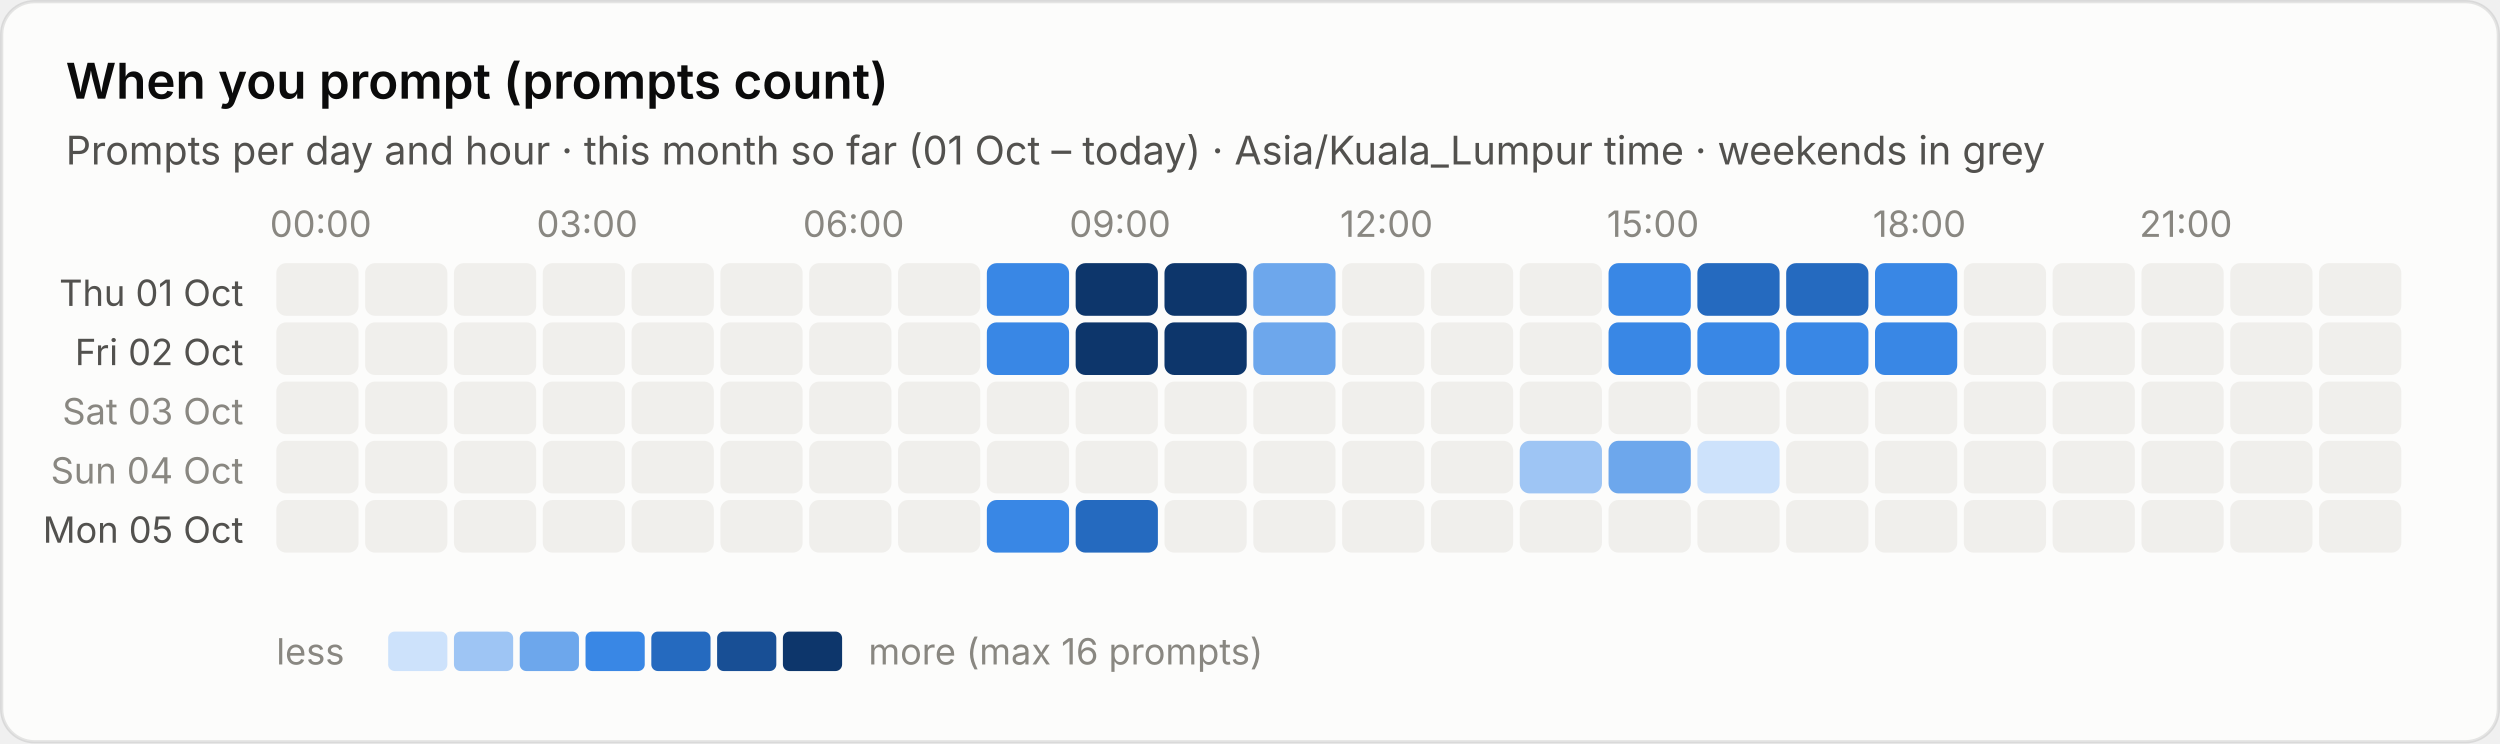
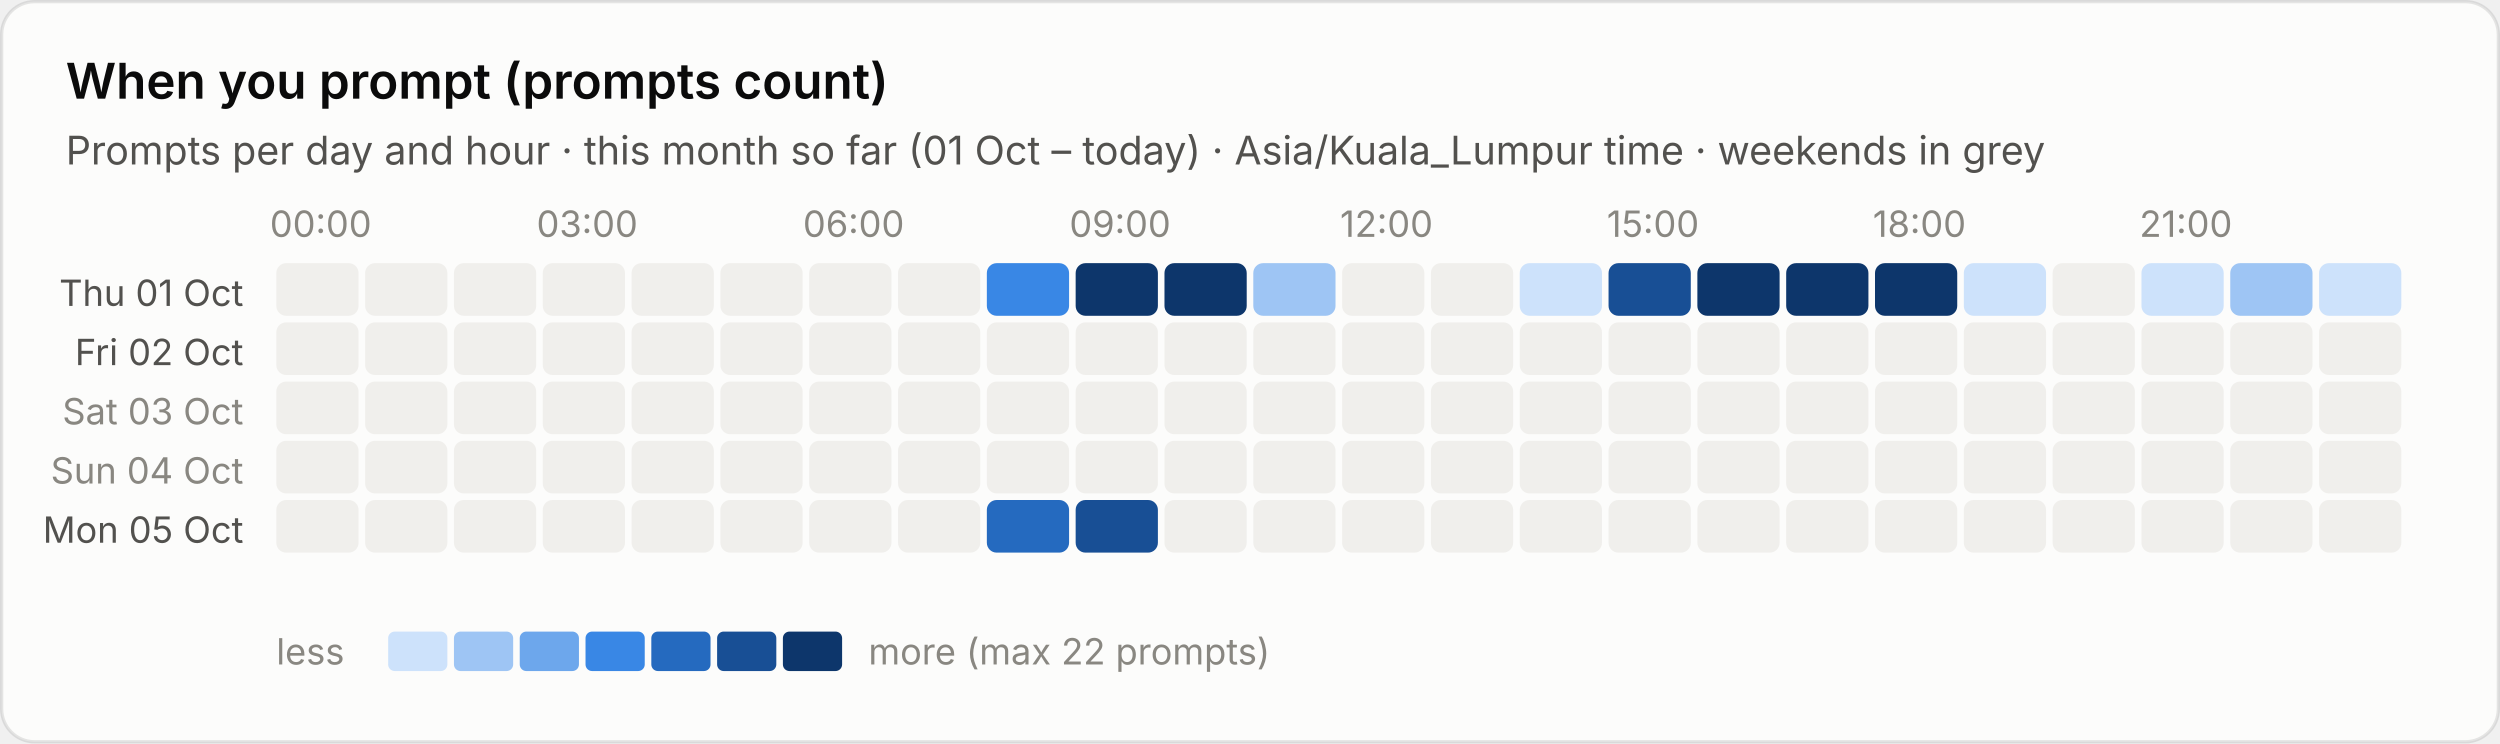
<svg xmlns="http://www.w3.org/2000/svg" viewBox="0 0 760 226" width="760" height="226" role="img" aria-label="When you prompt (prompts count)">
  <style>text{font-family:system-ui,-apple-system,"Segoe UI",sans-serif;font-variant-numeric:tabular-nums}.bg{fill:#fcfcfb;stroke:rgba(11,11,11,.10)}.tp{fill:#0b0b0b}.ts{fill:#52514e}.tm{fill:#898781}.grid{stroke:#e1e0d9;stroke-width:1}.base{stroke:#c3c2b7;stroke-width:1}.so{fill:#b5b3ad}.lo{stroke:#b5b3ad}.qe{fill:#f0efec}.ring{stroke:#fcfcfb}.area{fill-opacity:.1}.s0{fill:#2a78d6}.l0{stroke:#2a78d6}.s1{fill:#eb6834}.l1{stroke:#eb6834}.s2{fill:#1baf7a}.l2{stroke:#1baf7a}.s3{fill:#eda100}.l3{stroke:#eda100}.s4{fill:#e87ba4}.l4{stroke:#e87ba4}.s5{fill:#008300}.l5{stroke:#008300}.s6{fill:#4a3aa7}.l6{stroke:#4a3aa7}.s7{fill:#e34948}.l7{stroke:#e34948}.q0{fill:#cde2fb}.q1{fill:#9ec5f4}.q2{fill:#6da7ec}.q3{fill:#3987e5}.q4{fill:#256abf}.q5{fill:#184f95}.q6{fill:#0d366b}.r0{fill:#f8d4d4}.r1{fill:#ec8f8f}.r2{fill:#c42f2f}.a0{fill:#fbe3e3}.a1{fill:#f5b8b8}.a2{fill:#ec8f8f}.a3{fill:#d65252}.a4{fill:#a82525}.tq0{fill:#0b0b0b}.tq1{fill:#0b0b0b}.tq2{fill:#0b0b0b}.tq3{fill:#ffffff}.tq4{fill:#ffffff}.tq5{fill:#ffffff}.tq6{fill:#ffffff}.tr0{fill:#0b0b0b}.tr1{fill:#0b0b0b}.tr2{fill:#ffffff}.ta0{fill:#0b0b0b}.ta1{fill:#0b0b0b}.ta2{fill:#0b0b0b}.ta3{fill:#ffffff}.ta4{fill:#ffffff}.tw{fill:#ffffff}@media (prefers-color-scheme:dark){.bg{fill:#1a1a19;stroke:rgba(255,255,255,.10)}.tp{fill:#fff}.ts{fill:#c3c2b7}.tm{fill:#898781}.grid{stroke:#2c2c2a}.base{stroke:#383835}.so{fill:#5c5b57}.lo{stroke:#5c5b57}.qe{fill:#262624}.ring{stroke:#1a1a19}.s0{fill:#3987e5}.l0{stroke:#3987e5}.s1{fill:#d95926}.l1{stroke:#d95926}.s2{fill:#199e70}.l2{stroke:#199e70}.s3{fill:#c98500}.l3{stroke:#c98500}.s4{fill:#d55181}.l4{stroke:#d55181}.s5{fill:#008300}.l5{stroke:#008300}.s6{fill:#9085e9}.l6{stroke:#9085e9}.s7{fill:#e66767}.l7{stroke:#e66767}.q0{fill:#16263a}.q1{fill:#123a66}.q2{fill:#184f95}.q3{fill:#256abf}.q4{fill:#3987e5}.q5{fill:#6da7ec}.q6{fill:#b7d3f6}.r0{fill:#4a2023}.r1{fill:#8c2c2f}.r2{fill:#e25555}.a0{fill:#3a1a1c}.a1{fill:#5e2427}.a2{fill:#8c2c2f}.a3{fill:#c43c3f}.a4{fill:#f07070}.tq0{fill:#ffffff}.tq1{fill:#ffffff}.tq2{fill:#ffffff}.tq3{fill:#ffffff}.tq4{fill:#ffffff}.tq5{fill:#0b0b0b}.tq6{fill:#0b0b0b}.tr0{fill:#ffffff}.tr1{fill:#ffffff}.tr2{fill:#ffffff}.ta0{fill:#ffffff}.ta1{fill:#ffffff}.ta2{fill:#ffffff}.ta3{fill:#ffffff}.ta4{fill:#0b0b0b}.tw{fill:#ffffff}}</style>
  <rect class="bg" x=".5" y=".5" width="759" height="225" rx="10" />
  <text class="tp" x="20" y="30" font-size="15" font-weight="600">When you prompt (prompts count)</text>
  <text class="ts" x="20" y="50" font-size="12">Prompts per day and hour · this month so far (01 Oct – today) · Asia/Kuala_Lumpur time · weekends in grey</text>
  <text class="tm" x="97.5" y="72" font-size="11" text-anchor="middle">00:00</text>
  <text class="tm" x="178.5" y="72" font-size="11" text-anchor="middle">03:00</text>
  <text class="tm" x="259.5" y="72" font-size="11" text-anchor="middle">06:00</text>
  <text class="tm" x="340.5" y="72" font-size="11" text-anchor="middle">09:00</text>
  <text class="tm" x="421.5" y="72" font-size="11" text-anchor="middle">12:00</text>
  <text class="tm" x="502.5" y="72" font-size="11" text-anchor="middle">15:00</text>
  <text class="tm" x="583.5" y="72" font-size="11" text-anchor="middle">18:00</text>
  <text class="tm" x="664.5" y="72" font-size="11" text-anchor="middle">21:00</text>
  <text class="ts" x="74" y="93.0" font-size="11" text-anchor="end">Thu 01 Oct</text>
  <rect class="qe" x="84.0" y="80.0" width="25" height="16" rx="3" />
  <rect class="qe" x="111.0" y="80.0" width="25" height="16" rx="3" />
  <rect class="qe" x="138.0" y="80.0" width="25" height="16" rx="3" />
  <rect class="qe" x="165.0" y="80.0" width="25" height="16" rx="3" />
  <rect class="qe" x="192.0" y="80.0" width="25" height="16" rx="3" />
  <rect class="qe" x="219.0" y="80.0" width="25" height="16" rx="3" />
  <rect class="qe" x="246.0" y="80.0" width="25" height="16" rx="3" />
  <rect class="qe" x="273.0" y="80.0" width="25" height="16" rx="3" />
  <rect class="q3" x="300.0" y="80.0" width="25" height="16" rx="3" />
  <rect class="q6" x="327.0" y="80.0" width="25" height="16" rx="3" />
  <rect class="q6" x="354.0" y="80.0" width="25" height="16" rx="3" />
-   <rect class="q2" x="381.0" y="80.0" width="25" height="16" rx="3" />
+   <rect class="q1" x="381.0" y="80.0" width="25" height="16" rx="3" />
  <rect class="qe" x="408.0" y="80.0" width="25" height="16" rx="3" />
  <rect class="qe" x="435.0" y="80.0" width="25" height="16" rx="3" />
-   <rect class="qe" x="462.0" y="80.0" width="25" height="16" rx="3" />
-   <rect class="q3" x="489.0" y="80.0" width="25" height="16" rx="3" />
-   <rect class="q4" x="516.0" y="80.0" width="25" height="16" rx="3" />
-   <rect class="q4" x="543.0" y="80.0" width="25" height="16" rx="3" />
-   <rect class="q3" x="570.0" y="80.0" width="25" height="16" rx="3" />
-   <rect class="qe" x="597.0" y="80.0" width="25" height="16" rx="3" />
+   <rect class="q0" x="462.0" y="80.0" width="25" height="16" rx="3" />
+   <rect class="q5" x="489.0" y="80.0" width="25" height="16" rx="3" />
+   <rect class="q6" x="516.0" y="80.0" width="25" height="16" rx="3" />
+   <rect class="q6" x="543.0" y="80.0" width="25" height="16" rx="3" />
+   <rect class="q6" x="570.0" y="80.0" width="25" height="16" rx="3" />
+   <rect class="q0" x="597.0" y="80.0" width="25" height="16" rx="3" />
  <rect class="qe" x="624.0" y="80.0" width="25" height="16" rx="3" />
-   <rect class="qe" x="651.0" y="80.0" width="25" height="16" rx="3" />
-   <rect class="qe" x="678.0" y="80.0" width="25" height="16" rx="3" />
-   <rect class="qe" x="705.0" y="80.0" width="25" height="16" rx="3" />
+   <rect class="q0" x="651.0" y="80.0" width="25" height="16" rx="3" />
+   <rect class="q1" x="678.0" y="80.0" width="25" height="16" rx="3" />
+   <rect class="q0" x="705.0" y="80.0" width="25" height="16" rx="3" />
  <text class="ts" x="74" y="111.0" font-size="11" text-anchor="end">Fri 02 Oct</text>
  <rect class="qe" x="84.0" y="98.0" width="25" height="16" rx="3" />
  <rect class="qe" x="111.0" y="98.0" width="25" height="16" rx="3" />
  <rect class="qe" x="138.0" y="98.0" width="25" height="16" rx="3" />
  <rect class="qe" x="165.0" y="98.0" width="25" height="16" rx="3" />
  <rect class="qe" x="192.0" y="98.0" width="25" height="16" rx="3" />
  <rect class="qe" x="219.0" y="98.0" width="25" height="16" rx="3" />
  <rect class="qe" x="246.0" y="98.0" width="25" height="16" rx="3" />
  <rect class="qe" x="273.0" y="98.0" width="25" height="16" rx="3" />
-   <rect class="q3" x="300.0" y="98.0" width="25" height="16" rx="3" />
-   <rect class="q6" x="327.0" y="98.0" width="25" height="16" rx="3" />
-   <rect class="q6" x="354.0" y="98.0" width="25" height="16" rx="3" />
-   <rect class="q2" x="381.0" y="98.0" width="25" height="16" rx="3" />
+   <rect class="qe" x="300.0" y="98.0" width="25" height="16" rx="3" />
+   <rect class="qe" x="327.0" y="98.0" width="25" height="16" rx="3" />
+   <rect class="qe" x="354.0" y="98.0" width="25" height="16" rx="3" />
+   <rect class="qe" x="381.0" y="98.0" width="25" height="16" rx="3" />
  <rect class="qe" x="408.0" y="98.0" width="25" height="16" rx="3" />
  <rect class="qe" x="435.0" y="98.0" width="25" height="16" rx="3" />
  <rect class="qe" x="462.0" y="98.0" width="25" height="16" rx="3" />
-   <rect class="q3" x="489.0" y="98.0" width="25" height="16" rx="3" />
-   <rect class="q3" x="516.0" y="98.0" width="25" height="16" rx="3" />
-   <rect class="q3" x="543.0" y="98.0" width="25" height="16" rx="3" />
-   <rect class="q3" x="570.0" y="98.0" width="25" height="16" rx="3" />
+   <rect class="qe" x="489.0" y="98.0" width="25" height="16" rx="3" />
+   <rect class="qe" x="516.0" y="98.0" width="25" height="16" rx="3" />
+   <rect class="qe" x="543.0" y="98.0" width="25" height="16" rx="3" />
+   <rect class="qe" x="570.0" y="98.0" width="25" height="16" rx="3" />
  <rect class="qe" x="597.0" y="98.0" width="25" height="16" rx="3" />
  <rect class="qe" x="624.0" y="98.0" width="25" height="16" rx="3" />
  <rect class="qe" x="651.0" y="98.0" width="25" height="16" rx="3" />
  <rect class="qe" x="678.0" y="98.0" width="25" height="16" rx="3" />
  <rect class="qe" x="705.0" y="98.0" width="25" height="16" rx="3" />
  <text class="tm" x="74" y="129.0" font-size="11" text-anchor="end">Sat 03 Oct</text>
  <rect class="qe" x="84.0" y="116.0" width="25" height="16" rx="3" />
  <rect class="qe" x="111.0" y="116.0" width="25" height="16" rx="3" />
  <rect class="qe" x="138.0" y="116.0" width="25" height="16" rx="3" />
  <rect class="qe" x="165.0" y="116.0" width="25" height="16" rx="3" />
  <rect class="qe" x="192.0" y="116.0" width="25" height="16" rx="3" />
  <rect class="qe" x="219.0" y="116.0" width="25" height="16" rx="3" />
  <rect class="qe" x="246.0" y="116.0" width="25" height="16" rx="3" />
  <rect class="qe" x="273.0" y="116.0" width="25" height="16" rx="3" />
  <rect class="qe" x="300.0" y="116.0" width="25" height="16" rx="3" />
  <rect class="qe" x="327.0" y="116.0" width="25" height="16" rx="3" />
  <rect class="qe" x="354.0" y="116.0" width="25" height="16" rx="3" />
  <rect class="qe" x="381.0" y="116.0" width="25" height="16" rx="3" />
  <rect class="qe" x="408.0" y="116.0" width="25" height="16" rx="3" />
  <rect class="qe" x="435.0" y="116.0" width="25" height="16" rx="3" />
  <rect class="qe" x="462.0" y="116.0" width="25" height="16" rx="3" />
  <rect class="qe" x="489.0" y="116.0" width="25" height="16" rx="3" />
  <rect class="qe" x="516.0" y="116.0" width="25" height="16" rx="3" />
  <rect class="qe" x="543.0" y="116.0" width="25" height="16" rx="3" />
  <rect class="qe" x="570.0" y="116.0" width="25" height="16" rx="3" />
  <rect class="qe" x="597.0" y="116.0" width="25" height="16" rx="3" />
  <rect class="qe" x="624.0" y="116.0" width="25" height="16" rx="3" />
  <rect class="qe" x="651.0" y="116.0" width="25" height="16" rx="3" />
  <rect class="qe" x="678.0" y="116.0" width="25" height="16" rx="3" />
  <rect class="qe" x="705.0" y="116.0" width="25" height="16" rx="3" />
  <text class="tm" x="74" y="147.0" font-size="11" text-anchor="end">Sun 04 Oct</text>
  <rect class="qe" x="84.0" y="134.0" width="25" height="16" rx="3" />
  <rect class="qe" x="111.0" y="134.0" width="25" height="16" rx="3" />
  <rect class="qe" x="138.0" y="134.0" width="25" height="16" rx="3" />
  <rect class="qe" x="165.0" y="134.0" width="25" height="16" rx="3" />
  <rect class="qe" x="192.0" y="134.0" width="25" height="16" rx="3" />
  <rect class="qe" x="219.0" y="134.0" width="25" height="16" rx="3" />
  <rect class="qe" x="246.0" y="134.0" width="25" height="16" rx="3" />
  <rect class="qe" x="273.0" y="134.0" width="25" height="16" rx="3" />
  <rect class="qe" x="300.0" y="134.0" width="25" height="16" rx="3" />
  <rect class="qe" x="327.0" y="134.0" width="25" height="16" rx="3" />
  <rect class="qe" x="354.0" y="134.0" width="25" height="16" rx="3" />
  <rect class="qe" x="381.0" y="134.0" width="25" height="16" rx="3" />
  <rect class="qe" x="408.0" y="134.0" width="25" height="16" rx="3" />
  <rect class="qe" x="435.0" y="134.0" width="25" height="16" rx="3" />
-   <rect class="q1" x="462.0" y="134.0" width="25" height="16" rx="3" />
-   <rect class="q2" x="489.0" y="134.0" width="25" height="16" rx="3" />
-   <rect class="q0" x="516.0" y="134.0" width="25" height="16" rx="3" />
+   <rect class="qe" x="462.0" y="134.0" width="25" height="16" rx="3" />
+   <rect class="qe" x="489.0" y="134.0" width="25" height="16" rx="3" />
+   <rect class="qe" x="516.0" y="134.0" width="25" height="16" rx="3" />
  <rect class="qe" x="543.0" y="134.0" width="25" height="16" rx="3" />
  <rect class="qe" x="570.0" y="134.0" width="25" height="16" rx="3" />
  <rect class="qe" x="597.0" y="134.0" width="25" height="16" rx="3" />
  <rect class="qe" x="624.0" y="134.0" width="25" height="16" rx="3" />
  <rect class="qe" x="651.0" y="134.0" width="25" height="16" rx="3" />
  <rect class="qe" x="678.0" y="134.0" width="25" height="16" rx="3" />
  <rect class="qe" x="705.0" y="134.0" width="25" height="16" rx="3" />
  <text class="ts" x="74" y="165.0" font-size="11" text-anchor="end">Mon 05 Oct</text>
  <rect class="qe" x="84.0" y="152.0" width="25" height="16" rx="3" />
  <rect class="qe" x="111.0" y="152.0" width="25" height="16" rx="3" />
  <rect class="qe" x="138.0" y="152.0" width="25" height="16" rx="3" />
  <rect class="qe" x="165.0" y="152.0" width="25" height="16" rx="3" />
  <rect class="qe" x="192.0" y="152.0" width="25" height="16" rx="3" />
  <rect class="qe" x="219.0" y="152.0" width="25" height="16" rx="3" />
  <rect class="qe" x="246.0" y="152.0" width="25" height="16" rx="3" />
  <rect class="qe" x="273.0" y="152.0" width="25" height="16" rx="3" />
-   <rect class="q3" x="300.0" y="152.0" width="25" height="16" rx="3" />
-   <rect class="q4" x="327.0" y="152.0" width="25" height="16" rx="3" />
+   <rect class="q4" x="300.0" y="152.0" width="25" height="16" rx="3" />
+   <rect class="q5" x="327.0" y="152.0" width="25" height="16" rx="3" />
  <rect class="qe" x="354.0" y="152.0" width="25" height="16" rx="3" />
  <rect class="qe" x="381.0" y="152.0" width="25" height="16" rx="3" />
  <rect class="qe" x="408.0" y="152.0" width="25" height="16" rx="3" />
  <rect class="qe" x="435.0" y="152.0" width="25" height="16" rx="3" />
  <rect class="qe" x="462.0" y="152.0" width="25" height="16" rx="3" />
  <rect class="qe" x="489.0" y="152.0" width="25" height="16" rx="3" />
  <rect class="qe" x="516.0" y="152.0" width="25" height="16" rx="3" />
  <rect class="qe" x="543.0" y="152.0" width="25" height="16" rx="3" />
  <rect class="qe" x="570.0" y="152.0" width="25" height="16" rx="3" />
  <rect class="qe" x="597.0" y="152.0" width="25" height="16" rx="3" />
  <rect class="qe" x="624.0" y="152.0" width="25" height="16" rx="3" />
  <rect class="qe" x="651.0" y="152.0" width="25" height="16" rx="3" />
  <rect class="qe" x="678.0" y="152.0" width="25" height="16" rx="3" />
  <rect class="qe" x="705.0" y="152.0" width="25" height="16" rx="3" />
  <text class="tm" x="84" y="202" font-size="11">less</text>
  <rect class="q0" x="118" y="192" width="18" height="12" rx="2" />
  <rect class="q1" x="138" y="192" width="18" height="12" rx="2" />
  <rect class="q2" x="158" y="192" width="18" height="12" rx="2" />
  <rect class="q3" x="178" y="192" width="18" height="12" rx="2" />
  <rect class="q4" x="198" y="192" width="18" height="12" rx="2" />
  <rect class="q5" x="218" y="192" width="18" height="12" rx="2" />
  <rect class="q6" x="238" y="192" width="18" height="12" rx="2" />
-   <text class="tm" x="264" y="202" font-size="11">more (max 16 prompts)</text>
+   <text class="tm" x="264" y="202" font-size="11">more (max 22 prompts)</text>
</svg>
